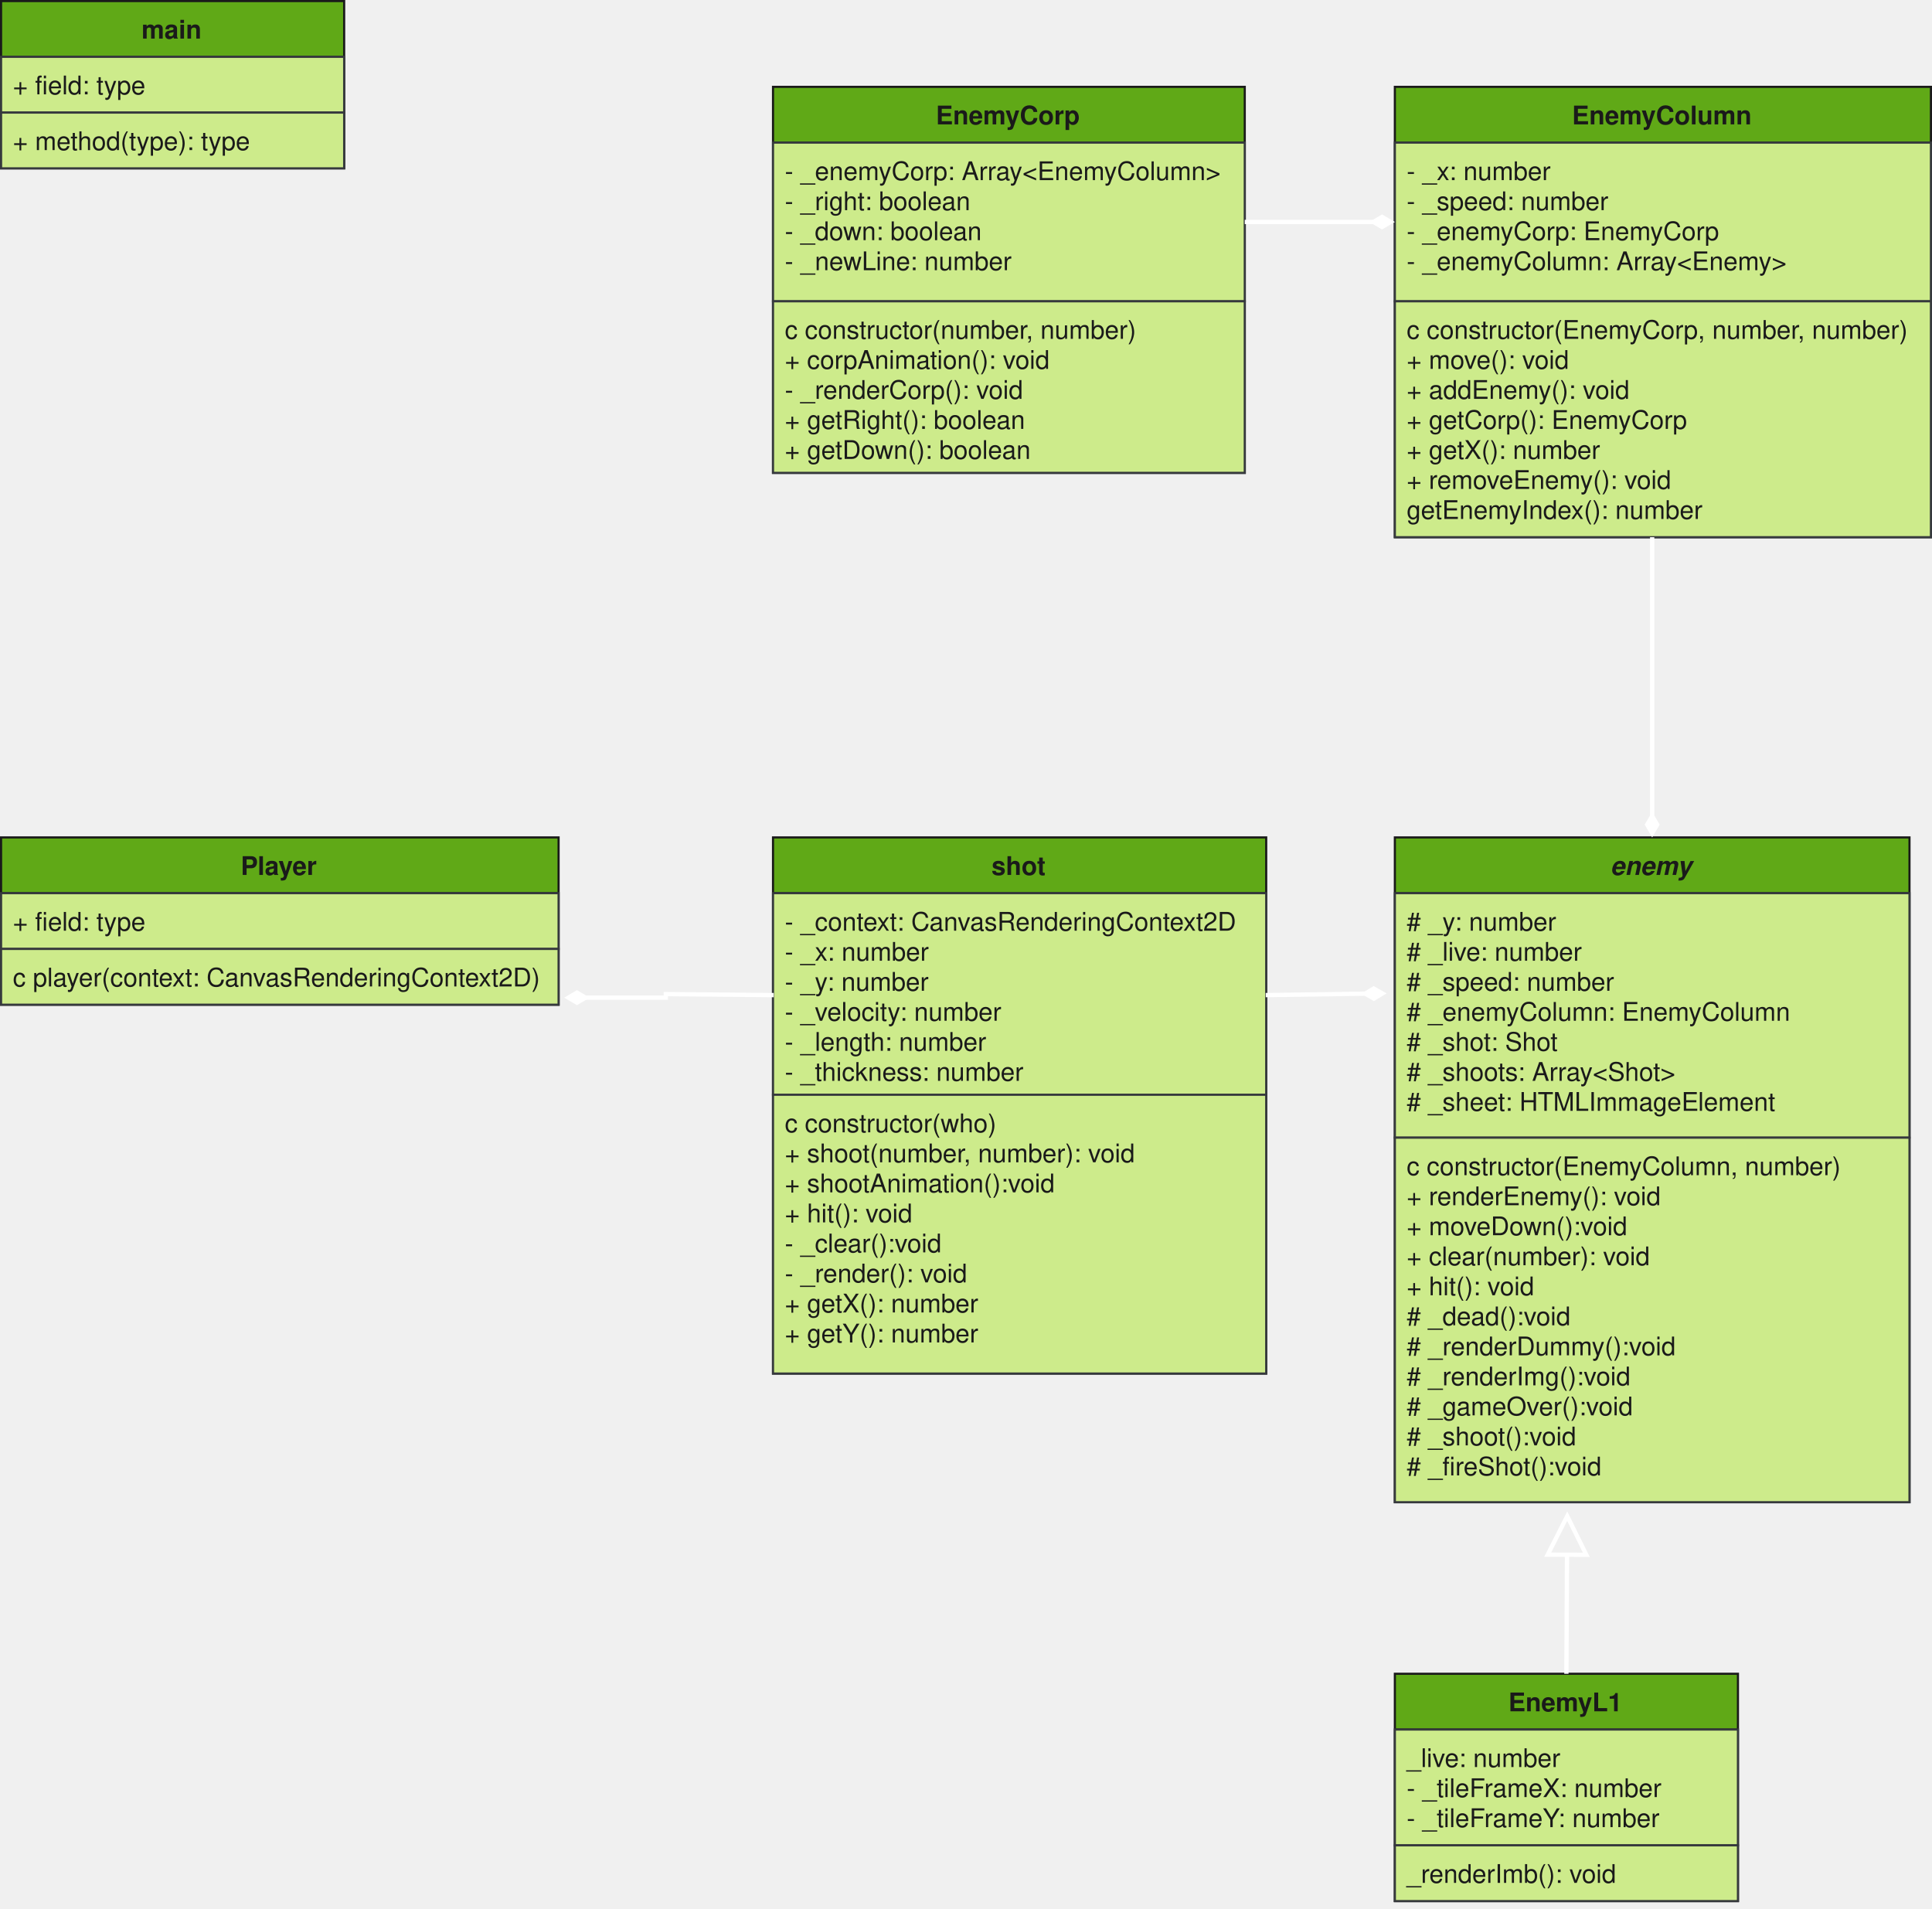
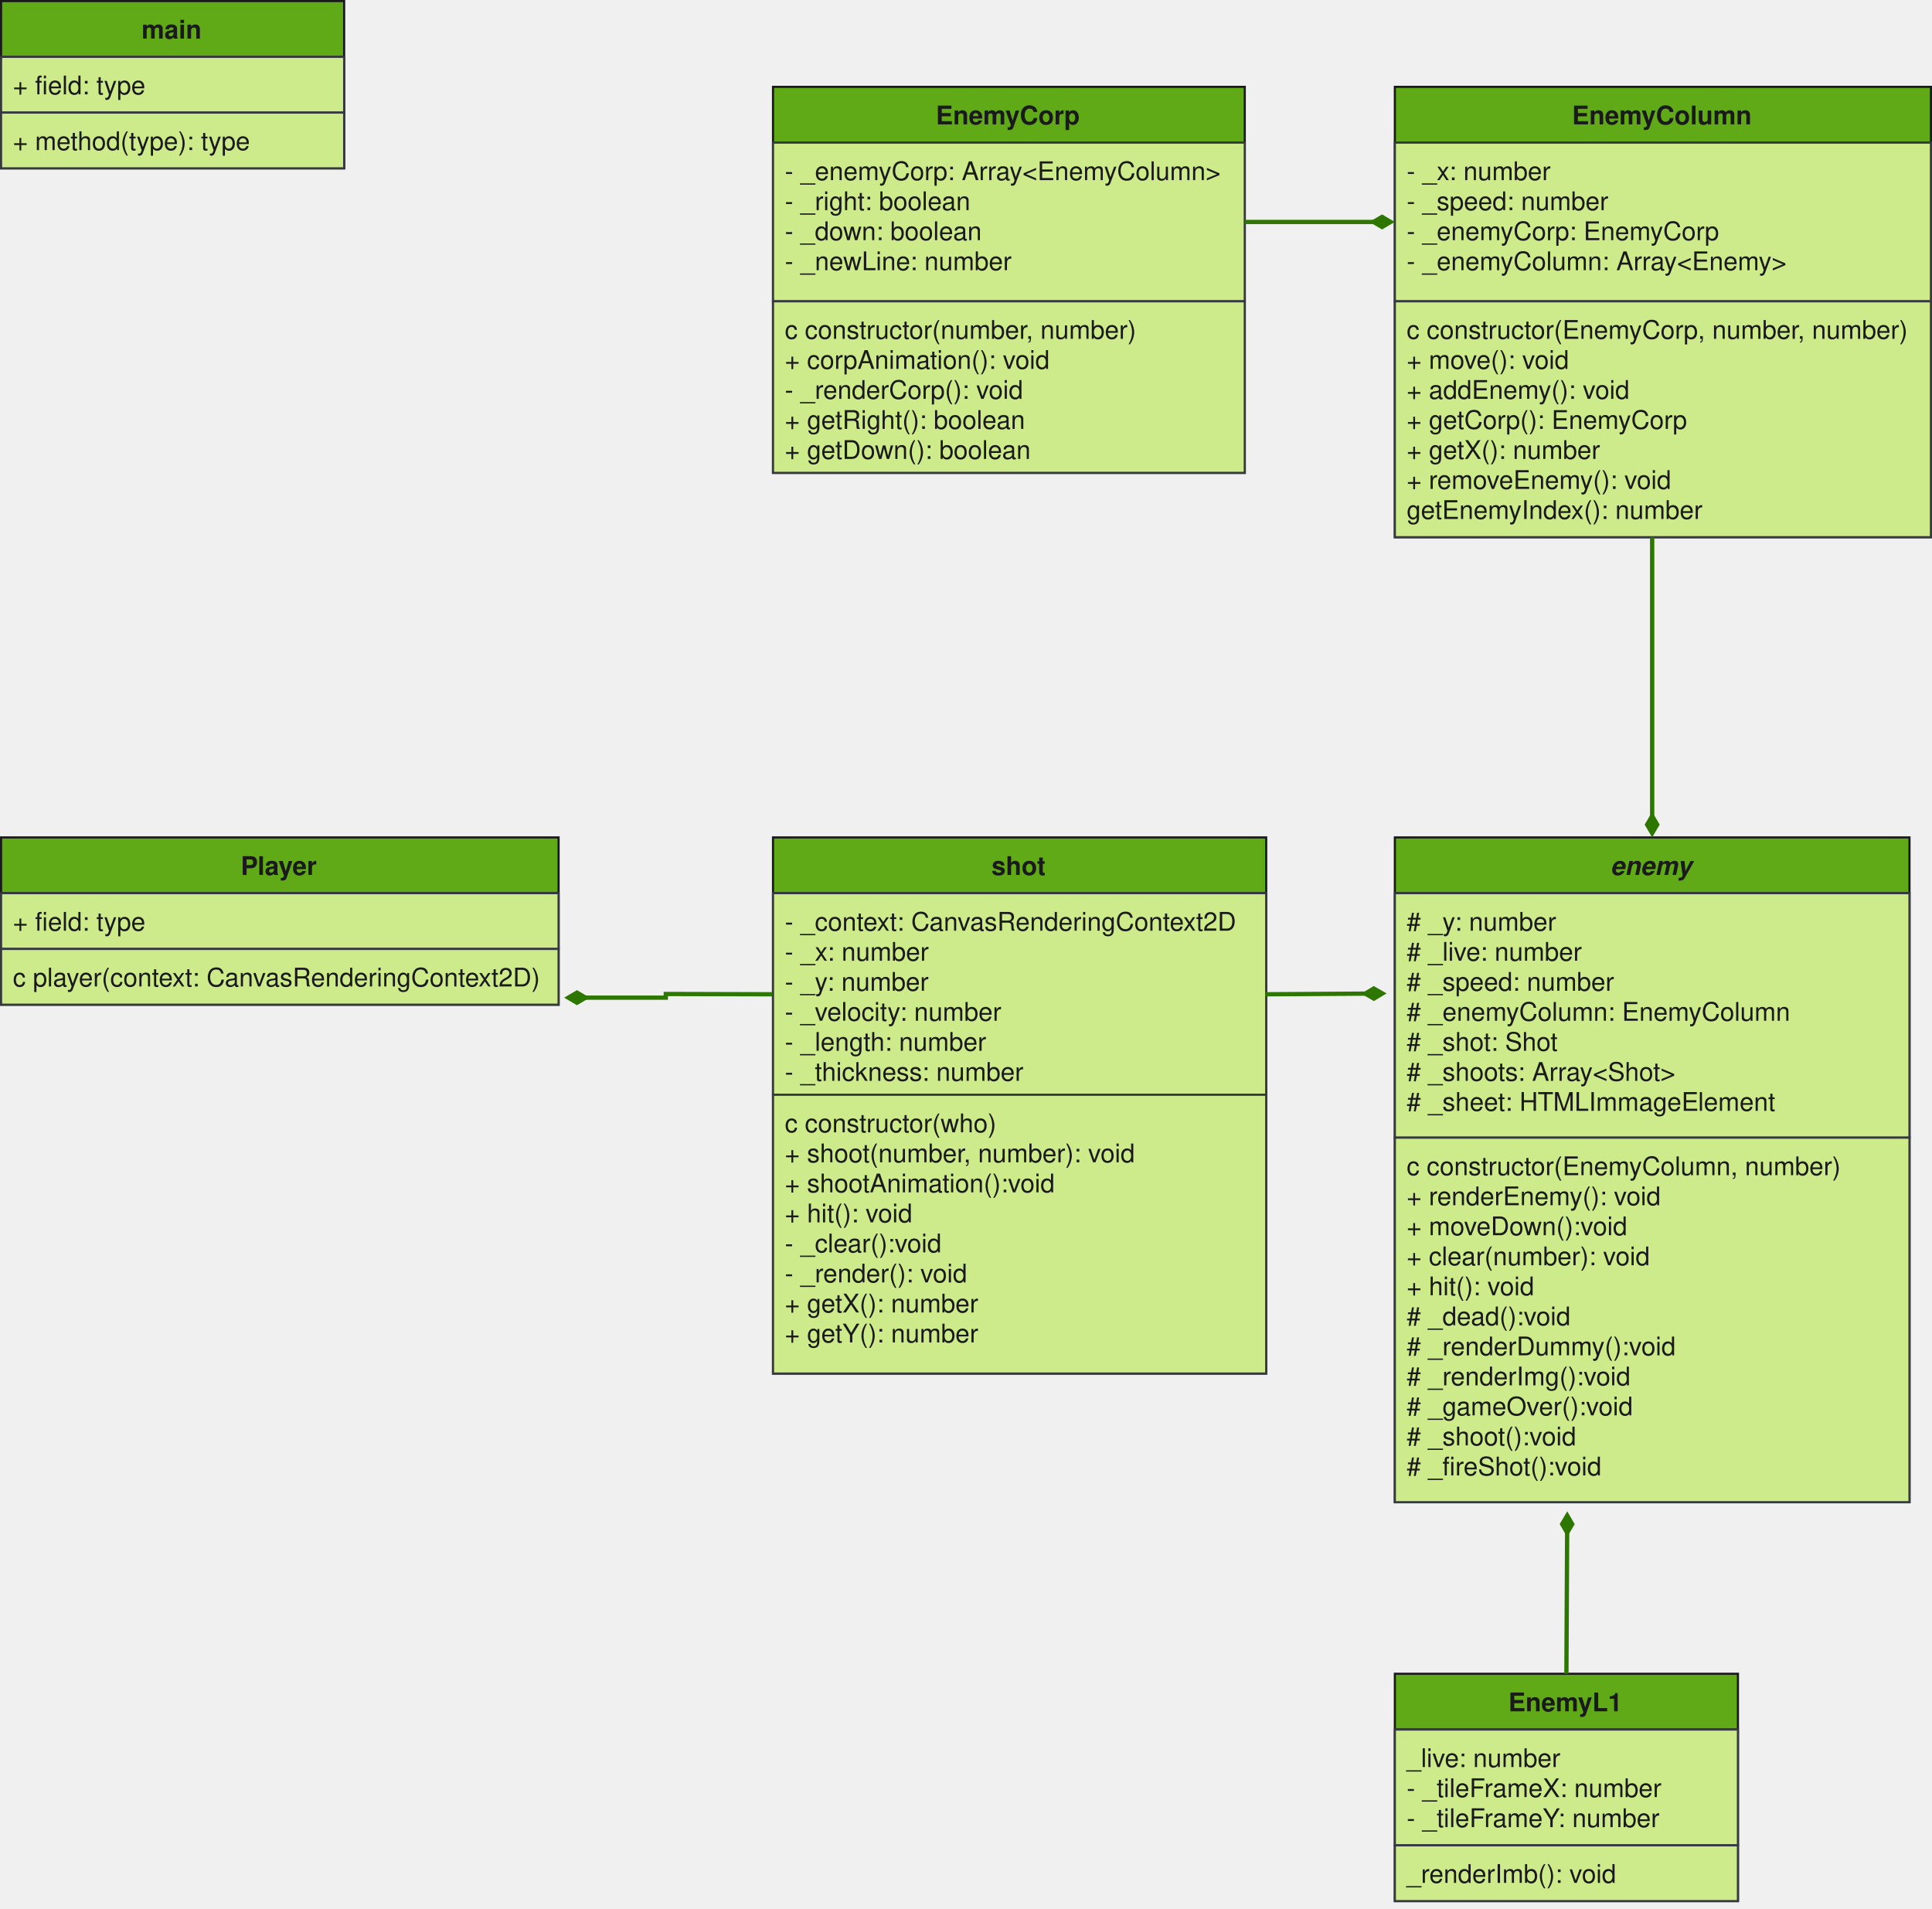
- <svg xmlns="http://www.w3.org/2000/svg" version="1.1" width="901px" height="890px" viewBox="-0.5 -0.5 901 890" content="&lt;mxfile&gt;&lt;diagram id=&quot;eytjVthPBlMdNpsndXKb&quot; name=&quot;Page-1&quot;&gt;7Vzbbts4EP0aA+lDC8vyLY+xk7QFUjRoAmz7tKAlRmJLkYZMJ/Z+/Q4lUjdSshwrbdoqWyzC4ZCiOGdmDodqB+4y2r2P0Tr8xH1MB6Ohvxu4l4PRaD4Zwf+lYJ8KZuNhKghi4qciJxfckf+wEmq1LfHxpqQoOKeCrMtCjzOGPVGSoTjmT2W1B07LT12jABuCOw9RU/oP8UWoX2uYyz9gEoT6yc5Q9URIKyvBJkQ+fyqI3KuBu4w5F+lv0W6Jqdw7vS/puOua3mxhMWaizQBliEdEt+rdbina41itTuz1K2+eSEQRg9bigTNxp3ocaCNKAga/e/BMGOkuHnEsCOzWheoQfA1SLyTUv0F7vpUr2wjk/dCtRchj8h9Mi6iaE7pjoQw/mpY07uRIEA9BGuMN6Nzq13Uqok9oV1K8QRuhBB6nFK03ZJW9RoTigLAFF4JHehTfMh/7qpXZaqg2Yckpj5PtcZ0L+V+y8Jj/wLaeB0JpQT4donNnJkeonb0u9y8vrxbzBfQHFG02egk/sPBC1TBtrcwv9x/vCiJl+/eYR1jEe1BRvWPtUcoR3XPVfsphPZoqWViA9GyuvEl5UpBNnYMNflF4s2PPNbA3GC2kOxIs/fFCevV+jQ0owrsJ2067U/fc9c2dznZSA5XiB1EL080aeYQFN4nO5TiXfFFvL0Ucxj7QBAwh8X3MErAIJFCKJ2meNSdMJNszWcAf2MTl8N1kMIElLaHt5G34I9VjABSDt0IksScGsD5hCdhasJkIGLVGwF5bt53Btd4pBp8YBvfk8pOAcwaxOjWstPsSsUe0+YLB+2LY+mXaN7p804PhJcGg8/LPAMPUAEME79rnnWFDqijno1JiKOamUpagaIXpApYeJKP1tIxne2pNYweSUn2a6zIrFXDoHJuF1OxfgP8hFsBuZ9O743LSszytDegRBdQxJPBC7uvGwH72Xq3cYfZSyfCPi3N1Ad0E3rQ18OqToRV3XcS/8xqDw0Qh98+ksd90SII8H6/mqz8RDx3Y3ZL3Xszujnnk2oRw3OsT32+e+Bi/kU8cdHY4m81aHM5cG0x1IeIPyIuOeUp8C81/Wx0XBnJtriPtkQzapepsG61kiaPcuW/qfMSUe0Q06lDMArlR9RoiJN4PhiV4i0p9Sq9xtrJLodWG063AF7GnAlUaVyBGESbjYNL2Y76+h8iC7YFHSvBujZivotAqixCft4ISppWSAIbyaJUGtKysJ1VEjPE1pz5sqg5ADK3v+S0nWXS0xIFOzug2vz8fd5Cexoa/eWklFSy69QSPz55C/qaA7JS2QA7j4kwjepmhW3GYRw4PsI65YCRCgnB2JlWteiERZ/Z50lBAMYpto5PeOIkKNePT+QErX7WC4biZyrcGlZ6ctSZnx8PfGbXMe47bkPfaOoClJI4ZjvZtCZrbE7RXStBqcGdhabWUzBlOW3CysQWbrvMsTtbqgT+flVlr924Ti1LdlDziZo3NGmO/WSXxR7DwNmKp4lVBYE4oT1eJ2l1yzrL0c6EY2UUcI7DIlEoXVOqBSHTNYRireT/cf7r5GEUowFcURxJKPaVrrtIccMI0Bh/Fh2w+5zgdEKLRYUJUgl+R+lRZRMpFEvVGQhKBES/5UwMlSjnPYYpVT50UjH2MfPtj3Jw9XW4jteImrY9R0KAToAh/fsRWolb0xIb+BxJj6ZQFlZ54NRKv0/zMGbdMbs6sC+JlXg8mnnLjtKVefW3sb6Jes3nLWyIY+Rzq9SrLYZZr0yZOlVadCMXXMYTfr620vvXFqQ6ZzORYJmOF8KQLImNeMWaJe1UmCX1WPSmrNtu8bdjq4rJJF0RK57SKdQECF/KbSGitKJfZbAEile6cadqUIV9tcyiiPDFWEHGd/GQ9+uPIkZxkR8RXOQWYIG19G+hyLBGXu2JjrxsM3jcd5LoTLZDjnHfDUSbIByet0uhbHBPYtqw8XLFstuCajAgqD8kPqHzfRmtNNQK01pLCRh1KuDwGbytMPUx+Mlxh3/js1Lg+2vBt7OEyYxK63J0dV0zw2dAWY4pEkjwKD2hIkmldO0uQ88r9VPYVr54iXasalYPWmMhxKql2Vr3ASt/QmEkd1zM1FQFOS7Guvqir8FB9wOu5aM9Fq1zUdlCa2GL686qAr5KKumah/PAla1N1722hthevS5U9aNr18hpgqXR3lVbsde2u57CncFj3+NtJG/ZnHXBY16w71xTjJGKWBZQ1leVkua2xHod8/3DRDhKUfKzWsSG39XVjjOWamp4JkyTdHyHe7qqz9fz9FP5+AO/ZX+Y5BHinKdi3RvzEJOxAEzXNgD0IecAZole5tJKGc50bLi2WJPXvWIi94hFoK3iZ2BeId4l25yS7jnJnZwmfoIgz/z4krHSEcJqS+hHniSIbV1whP2KM54UzhtN8xoBG9ZDwPDqug1OJjtdUWE+k3o5T4d7ZqfJo7j2szDSeu62493MYg1mBKETJnlf/9by6+sWjjVaPbJG2iv7fmVbP7bS6QoxNupvdf1cvrNPPoNL1y6ErzilGrKoBMGKNCgw/3STfx/Xl4c6o9exoam3DfyfU2vwLCVVq3YZLe4DQ8id9JnctfJdXZMx1rDoxulYysZnpZTfmRbWeCp9EhZvxaaXCNoA2xee2ANXB+lcx4RIPfne4+PwamLCmvoU11xLhZ5LeuUl63ZchvedGuq4w1bac93xSIc/V70a7o7xjy33LkaAtkbrDdxDPwHiJQ7a4CGmJ7WMwXHctk7nf2+G7obqMynxw7Bx0QssN0PNw7tgOd+7LHO6M6vL0xY5kY7fHZyf4dACeZXTOZ+NfC8+aa+gT0TkbvhQ4oZn/wzepev6vB7lX/wM=&lt;/diagram&gt;&lt;/mxfile&gt;">
+ <svg xmlns="http://www.w3.org/2000/svg" version="1.1" width="901px" height="890px" viewBox="-0.5 -0.5 901 890" content="&lt;mxfile&gt;&lt;diagram id=&quot;eytjVthPBlMdNpsndXKb&quot; name=&quot;Page-1&quot;&gt;7Vzbbts4EP0aA+lDC118y2PspLsFUrRoCmz7tKAlRuaWIg2ZTux+/Q4lUjdSMp043bYrtEDD4ZCiOGdmDodKR+Ey3f+Roc36PY8xHQVevB+F16MgCDxvCv9IyaGQTLxxIUgyEhcivxLcke9YCT0l3ZEYbxuKgnMqyKYpjDhjOBINGcoy/thUu+e0+dQNSrAhuIsQNaV/kVisC+l84lXyPzFJ1vrJvqd6UqSVlWC7RjF/rInCm1G4zDgXxU/pfomp3Dy9L8W4tx295cIyzITLgKAY8IDoTr3bR4oOOFOrEwf9yttHklLEoLW450zcqR4f2oiShMHPETwTRoaLB5wJArt1pToE34A0WhMa36ID38mVbQWKvunWYs0z8h2mRVTNCd2ZUIYPpg2NOzkSxB5IM7wFnY/6df2W6D3aNxRv0VYoQcQpRZstWZWvkaIsIWzBheCpHsV3LMaxapW28tQmLDnlWb49oX8l/+QLz/g3bOu5J5TW5FMPXfozOULt7Ntm//L6ZjFfQH9C0Xarl/ANi2itGqatlfnl/uN9TaRs/wfmKRbZAVRU71h7lHLE8FK1HytYB1MlW9cgPZsrb1KelJRTV2CDHxTe7NgLDeyNgoV0R4KlP15Jrz5ssAFFeDdh2+lwGl6GsbnT5U5qoFJ8Lzphut2giLDkNte5HleST+rtpYjD2Huag2FN4hizHCwCCVTgSZpnwwkT+fZMFvAXNnHpvZmMJrCkJbT9qg1/pXoGgGLwVojk9sQA1kcsAdsJNhMBgTMCDtq6bgbXes8x+MQweCSXnwecC4jVhWGl3ZeIPaDtJwzel8HWL4u+4PrVAIaXBMMk+HFgmBpgSOFdh7zj9aSKZj5qJIZ6bmpkCYpWmC5g6Uk+Wk/LeLmn1jR2JCl1p7lzZqUaDv1Ts5Ca/RPwP8QS2O1y+nDcTHqWp7mAHlFAHUMCL+S+bg3sl+/l5A6zl0qGv12c6wroJvCmzsDrToZW3J0j/l12GBwmWvP4Qhr71RlJUBTj1Xz1O+LhDHa35L0Xs7tvHrm2azjuDYnvF098jN/KJ47OdjibzRwOZ6ENproQ8RvkRd88Jb6G5t9Ox4WRXFvoS3vkg/aFOtulK1niaHYe+jofMOUREb06FLNEblS3hliT6BvDErx1pSGldzhb06XQasvpTuCrLFKBqogrEKMIk3Ewb8cZ33yGyILtgUdK8H6DWKyi0KqMEB92ghKmlfIAhqpoVQS0sqwnVUSG8VtOY9hUHYAY2nzmHzkpo6MlDpzljG7z+8vxGdLT2PC3qKikgkV3keDZxeOav6ohu6AtkMO4uNCIXpboVhzmgcMDrGOuGEmRIJxdSFWr3pqIC/s8RSigGGW20XlvlkeFjvHF/ICVL1rBcNxS5WuPykDOnMnZ6fD3A8e854c9ec/VASwlccxwenAlaOFA0H5SgnYGSuZ7UwdONrZgM/SfxMmcHvjjWZm1dh/2sSjVTckD7tfYbjCO+1VyfwQL71JWKN7UBOaE8nSVq93l5yxLPxeKkV1lGQKLTKl0QaWeiFzXHIaxmvfPz+9v36UpSvANxalE10Dp3Ks057mzsPmc75+BEAXHCVEDfnXq02YRBRfJ1XsJSQpGvOaPPZSo4DzHKVY3dVIwjjGK7Y8JK/Z0vUvVivu03qVJj06CUvzhAVuJWt0Te/rvSYalU9ZUBuLlfht0OvEaOyY3f3YO4mVeD+aecuu7Uq+hNvZ/ol6zueMtke9Nu9H5i5XDLNemfZyqqDoRit9mEH6/OGl9HYpTT2UyE2dQn3jhNDkHkTGvGMvEvWqShCGrumfVk23uGrbOcdmkCyKNc1rLugCBK/lNJLRiglLO4s9rIvcXOmSkVxlpLdIqH7aAEFzPpp5X9uhvIgM5yZ6IL9JAsPNF6+tIV2GJuN7XGwfdYPCaxaAwnGiBHOe/8YJSUA3OW43RH3FGYLfKqnCXQTsSoXwnJP+Ayj+7dKMZRoI2WlLQAX9qZOCuPN2ZA7d8l0W4CSehK9i1EwiOG1+lmgCzISrDFIk8QdSe2JMIi9p1mQTnrTuo2bjF9IrFq1EVMI2JfL+VTmftS6rilY2Z1JG8VFNe/rw0Gmr60eKa+hA38M2Bb7b5pu0wNLHF7adV+n5KuhmaxfDjF6l9FbzXtfpdtmlU76Bp16vqfI3y3E1Rldf1uYGnOvPU0N0ZeipuNuzPzsBTQ7O23FFwk4hZ1lDWV3qTJbXemhuK4+OFOUhQ8rFax4Zc5yvFDMs19T0TJsm730G83bdnGzi6M0c/He/lL+wcA7zfF+ydET8xSTlwPU0zYA/WPOEM0ZtK2krDlc4tlxbLk/o/WIiD4hFoJ3iTxddYdoNjV4y6i187nRecf0Gm5/BQp96KK1TnifG8dqDw+w8U0DBOBM+h6TpGNWh64EjTn0nJfb/FycsT5cmc3GvNNJ6HTpz8KUzCrD7UoufAt//3fLv9taONbge2CNxG/69Mt+d2ut0izCYNLu++25fVxSdQxfrl0BXnFCPW1gAYsV4Fhh9v82/jhtLw0yj3zNkfeii3Df9nodzmLyO0KbcLx44Aoc3P+UxOW/smr86ku9h2bnStZGKz1Ctvy+tqA0V2p8gn49NKkW0A7YvPrgDVwfq/YsgNfvzmeAX6Z2DImhLX1txJkJ9HhucmGdaFo5cmw5dGGm8xWFcufDlpker2t6Tno8Jjyx3MiWA+fifxBLg73IU4IvsUBHd5Qel8r703Xv5KNQ8c+0dd0HYJ9ByU+7YjX/iDjnxGLXr6Yge1cTig8wR0+gDOJjbns/FPAc7Jj8HmzHspaEKz+o9wCvXqvxMKb/4F&lt;/diagram&gt;&lt;/mxfile&gt;">
  <defs>
    <clipPath id="mx-clip-4-421-252-26-0">
      <rect x="4" y="421" width="252" height="26" />
    </clipPath>
    <clipPath id="mx-clip-4-447-252-26-0">
      <rect x="4" y="447" width="252" height="26" />
    </clipPath>
    <clipPath id="mx-clip-4-31-152-26-0">
      <rect x="4" y="31" width="152" height="26" />
    </clipPath>
    <clipPath id="mx-clip-4-57-152-26-0">
      <rect x="4" y="57" width="152" height="26" />
    </clipPath>
    <clipPath id="mx-clip-364-421-222-94-0">
      <rect x="364" y="421" width="222" height="94" />
    </clipPath>
    <clipPath id="mx-clip-364-515-222-130-0">
      <rect x="364" y="515" width="222" height="130" />
    </clipPath>
    <clipPath id="mx-clip-654-421-232-114-0">
      <rect x="654" y="421" width="232" height="114" />
    </clipPath>
    <clipPath id="mx-clip-654-535-232-170-0">
      <rect x="654" y="535" width="232" height="170" />
    </clipPath>
    <clipPath id="mx-clip-654-811-152-54-0">
      <rect x="654" y="811" width="152" height="54" />
    </clipPath>
    <clipPath id="mx-clip-654-865-152-26-0">
      <rect x="654" y="865" width="152" height="26" />
    </clipPath>
    <clipPath id="mx-clip-654-71-242-74-0">
      <rect x="654" y="71" width="242" height="74" />
    </clipPath>
    <clipPath id="mx-clip-654-145-242-110-0">
      <rect x="654" y="145" width="242" height="110" />
    </clipPath>
    <clipPath id="mx-clip-364-71-212-74-0">
      <rect x="364" y="71" width="212" height="74" />
    </clipPath>
    <clipPath id="mx-clip-364-145-212-80-0">
      <rect x="364" y="145" width="212" height="80" />
    </clipPath>
  </defs>
  <g>
    <path d="M 0 416 L 0 390 L 260 390 L 260 416" fill="#60a917" stroke="#1a1a1a" stroke-miterlimit="10" pointer-events="all" />
    <path d="M 0 416 L 0 468 L 260 468 L 260 416" fill="#cdeb8b" stroke="#1a1a1a" stroke-miterlimit="10" pointer-events="all" />
    <path d="M 0 416 L 260 416" fill="none" stroke="#1a1a1a" stroke-miterlimit="10" pointer-events="all" />
    <g fill="#1A1A1A" font-family="Helvetica" font-weight="bold" text-anchor="middle" font-size="12px">
      <text x="129.5" y="407.5">Player</text>
    </g>
    <rect x="0" y="416" width="260" height="26" fill="#cdeb8b" stroke="#36393d" pointer-events="all" />
    <g fill="#1A1A1A" font-family="Helvetica" clip-path="url(#mx-clip-4-421-252-26-0)" font-size="12px">
      <text x="5.5" y="433.5">+ field: type</text>
    </g>
    <rect x="0" y="442" width="260" height="26" fill="#cdeb8b" stroke="#36393d" pointer-events="all" />
    <g fill="#1A1A1A" font-family="Helvetica" clip-path="url(#mx-clip-4-447-252-26-0)" font-size="12px">
      <text x="5.5" y="459.5">c player(context: CanvasRenderingContext2D)</text>
    </g>
    <path d="M 0 26 L 0 0 L 160 0 L 160 26" fill="#60a917" stroke="#1a1a1a" stroke-miterlimit="10" pointer-events="all" />
    <path d="M 0 26 L 0 78 L 160 78 L 160 26" fill="#cdeb8b" stroke="#1a1a1a" stroke-miterlimit="10" pointer-events="all" />
    <path d="M 0 26 L 160 26" fill="none" stroke="#1a1a1a" stroke-miterlimit="10" pointer-events="all" />
    <g fill="#1A1A1A" font-family="Helvetica" font-weight="bold" text-anchor="middle" font-size="12px">
      <text x="79.5" y="17.5">main</text>
    </g>
    <rect x="0" y="26" width="160" height="26" fill="#cdeb8b" stroke="#36393d" pointer-events="all" />
    <g fill="#1A1A1A" font-family="Helvetica" clip-path="url(#mx-clip-4-31-152-26-0)" font-size="12px">
      <text x="5.5" y="43.5">+ field: type</text>
    </g>
    <rect x="0" y="52" width="160" height="26" fill="#cdeb8b" stroke="#36393d" pointer-events="all" />
    <g fill="#1A1A1A" font-family="Helvetica" clip-path="url(#mx-clip-4-57-152-26-0)" font-size="12px">
      <text x="5.5" y="69.5">+ method(type): type</text>
    </g>
    <path d="M 360 416 L 360 390 L 590 390 L 590 416" fill="#60a917" stroke="#1a1a1a" stroke-miterlimit="10" pointer-events="all" />
    <path d="M 360 416 L 360 640 L 590 640 L 590 416" fill="#cdeb8b" stroke="#1a1a1a" stroke-miterlimit="10" pointer-events="all" />
    <path d="M 360 416 L 590 416" fill="none" stroke="#1a1a1a" stroke-miterlimit="10" pointer-events="all" />
    <g fill="#1A1A1A" font-family="Helvetica" font-weight="bold" text-anchor="middle" font-size="12px">
      <text x="474.5" y="407.5">shot</text>
    </g>
    <rect x="360" y="416" width="230" height="94" fill="#cdeb8b" stroke="#36393d" pointer-events="all" />
    <g fill="#1A1A1A" font-family="Helvetica" clip-path="url(#mx-clip-364-421-222-94-0)" font-size="12px">
      <text x="365.5" y="433.5">- _context: CanvasRenderingContext2D</text>
      <text x="365.5" y="447.5">- _x: number</text>
      <text x="365.5" y="461.5">- _y: number</text>
      <text x="365.5" y="475.5">- _velocity: number</text>
      <text x="365.5" y="489.5">- _length: number</text>
      <text x="365.5" y="503.5">- _thickness: number</text>
    </g>
    <rect x="360" y="510" width="230" height="130" fill="#cdeb8b" stroke="#36393d" pointer-events="all" />
    <g fill="#1A1A1A" font-family="Helvetica" clip-path="url(#mx-clip-364-515-222-130-0)" font-size="12px">
      <text x="365.5" y="527.5">c constructor(who)</text>
      <text x="365.5" y="541.5">+ shoot(number, number): void</text>
      <text x="365.5" y="555.5">+ shootAnimation():void</text>
      <text x="365.5" y="569.5">+ hit(): void</text>
      <text x="365.5" y="583.5">- _clear():void</text>
      <text x="365.5" y="597.5">- _render(): void</text>
      <text x="365.5" y="611.5">+ getX(): number</text>
      <text x="365.5" y="625.5">+ getY(): number</text>
    </g>
    <path d="M 650 416 L 650 390 L 890 390 L 890 416" fill="#60a917" stroke="#1a1a1a" stroke-miterlimit="10" pointer-events="all" />
    <path d="M 650 416 L 650 700 L 890 700 L 890 416" fill="#cdeb8b" stroke="#1a1a1a" stroke-miterlimit="10" pointer-events="all" />
    <path d="M 650 416 L 890 416" fill="none" stroke="#1a1a1a" stroke-miterlimit="10" pointer-events="all" />
    <g fill="#1A1A1A" font-family="Helvetica" font-weight="bold" font-style="italic" text-anchor="middle" font-size="12px">
      <text x="769.5" y="407.5">enemy</text>
    </g>
    <rect x="650" y="416" width="240" height="114" fill="#cdeb8b" stroke="#36393d" pointer-events="all" />
    <g fill="#1A1A1A" font-family="Helvetica" clip-path="url(#mx-clip-654-421-232-114-0)" font-size="12px">
      <text x="655.5" y="433.5"># _y: number</text>
      <text x="655.5" y="447.5"># _live: number</text>
      <text x="655.5" y="461.5"># _speed: number</text>
      <text x="655.5" y="475.5"># _enemyColumn: EnemyColumn</text>
      <text x="655.5" y="489.5"># _shot: Shot</text>
      <text x="655.5" y="503.5"># _shoots: Array&lt;Shot&gt;</text>
      <text x="655.5" y="517.5"># _sheet: HTMLImmageElement</text>
    </g>
    <rect x="650" y="530" width="240" height="170" fill="#cdeb8b" stroke="#36393d" pointer-events="all" />
    <g fill="#1A1A1A" font-family="Helvetica" clip-path="url(#mx-clip-654-535-232-170-0)" font-size="12px">
      <text x="655.5" y="547.5">c constructor(EnemyColumn, number)</text>
      <text x="655.5" y="561.5">+ renderEnemy(): void</text>
      <text x="655.5" y="575.5">+ moveDown():void</text>
      <text x="655.5" y="589.5">+ clear(number): void</text>
      <text x="655.5" y="603.5">+ hit(): void</text>
      <text x="655.5" y="617.5"># _dead():void</text>
      <text x="655.5" y="631.5"># _renderDummy():void</text>
      <text x="655.5" y="645.5"># _renderImg():void</text>
      <text x="655.5" y="659.5"># _gameOver():void</text>
      <text x="655.5" y="673.5"># _shoot():void</text>
      <text x="655.5" y="687.5"># _fireShot():void</text>
    </g>
    <path d="M 650 806 L 650 780 L 810 780 L 810 806" fill="#60a917" stroke="#1a1a1a" stroke-miterlimit="10" pointer-events="all" />
    <path d="M 650 806 L 650 886 L 810 886 L 810 806" fill="#cdeb8b" stroke="#1a1a1a" stroke-miterlimit="10" pointer-events="all" />
    <path d="M 650 806 L 810 806" fill="none" stroke="#1a1a1a" stroke-miterlimit="10" pointer-events="all" />
    <g fill="#1A1A1A" font-family="Helvetica" font-weight="bold" text-anchor="middle" font-size="12px">
      <text x="729.5" y="797.5">EnemyL1</text>
    </g>
    <rect x="650" y="806" width="160" height="54" fill="#cdeb8b" stroke="#36393d" pointer-events="all" />
    <g fill="#1A1A1A" font-family="Helvetica" clip-path="url(#mx-clip-654-811-152-54-0)" font-size="12px">
      <text x="655.5" y="823.5">_live: number</text>
      <text x="655.5" y="837.5">- _tileFrameX: number</text>
      <text x="655.5" y="851.5">- _tileFrameY: number</text>
    </g>
    <rect x="650" y="860" width="160" height="26" fill="#cdeb8b" stroke="#36393d" pointer-events="all" />
    <g fill="#1A1A1A" font-family="Helvetica" clip-path="url(#mx-clip-654-865-152-26-0)" font-size="12px">
      <text x="655.5" y="877.5">_renderImb(): void</text>
    </g>
-     <path d="M 730 780 L 730.29 724.49" fill="none" stroke="#ffffff" stroke-width="2" stroke-miterlimit="10" pointer-events="stroke" />
-     <path d="M 730.39 706.49 L 739.29 724.53 L 721.29 724.44 Z" fill="none" stroke="#ffffff" stroke-width="2" stroke-miterlimit="10" pointer-events="all" />
+     <path d="M 730 780 L 730.35 714.22" fill="none" stroke="#2d7600" stroke-width="2" stroke-miterlimit="10" pointer-events="stroke" />
+     <path d="M 730.39 706.22 L 732.72 710.23 L 730.35 714.22 L 728.02 710.21 Z" fill="#2d7600" stroke="#2d7600" stroke-width="2" stroke-miterlimit="10" pointer-events="all" />
    <path d="M 650 66 L 650 40 L 900 40 L 900 66" fill="#60a917" stroke="#1a1a1a" stroke-miterlimit="10" pointer-events="all" />
    <path d="M 650 66 L 650 250 L 900 250 L 900 66" fill="#cdeb8b" stroke="#1a1a1a" stroke-miterlimit="10" pointer-events="all" />
    <path d="M 650 66 L 900 66" fill="none" stroke="#1a1a1a" stroke-miterlimit="10" pointer-events="all" />
    <g fill="#1A1A1A" font-family="Helvetica" font-weight="bold" text-anchor="middle" font-size="12px">
      <text x="774.5" y="57.5">EnemyColumn</text>
    </g>
    <rect x="650" y="66" width="250" height="74" fill="#cdeb8b" stroke="#36393d" pointer-events="all" />
    <g fill="#1A1A1A" font-family="Helvetica" clip-path="url(#mx-clip-654-71-242-74-0)" font-size="12px">
      <text x="655.5" y="83.5">- _x: number</text>
      <text x="655.5" y="97.5">- _speed: number</text>
      <text x="655.5" y="111.5">- _enemyCorp: EnemyCorp</text>
      <text x="655.5" y="125.5">- _enemyColumn: Array&lt;Enemy&gt;</text>
    </g>
    <rect x="650" y="140" width="250" height="110" fill="#cdeb8b" stroke="#36393d" pointer-events="all" />
    <g fill="#1A1A1A" font-family="Helvetica" clip-path="url(#mx-clip-654-145-242-110-0)" font-size="12px">
      <text x="655.5" y="157.5">c constructor(EnemyCorp, number, number)</text>
      <text x="655.5" y="171.5">+ move(): void</text>
      <text x="655.5" y="185.5">+ addEnemy(): void</text>
      <text x="655.5" y="199.5">+ getCorp(): EnemyCorp</text>
      <text x="655.5" y="213.5">+ getX(): number</text>
      <text x="655.5" y="227.5">+ removeEnemy(): void</text>
      <text x="655.5" y="241.5">getEnemyIndex(): number</text>
    </g>
-     <path d="M 770 250 L 770 380.03" fill="none" stroke="#ffffff" stroke-width="2" stroke-miterlimit="10" pointer-events="stroke" />
-     <path d="M 770 388.03 L 767.65 384.03 L 770 380.03 L 772.35 384.03 Z" fill="#ffffff" stroke="#ffffff" stroke-width="2" stroke-miterlimit="10" pointer-events="all" />
+     <path d="M 770 250 L 770 380.03" fill="none" stroke="#2d7600" stroke-width="2" stroke-miterlimit="10" pointer-events="stroke" />
+     <path d="M 770 388.03 L 767.65 384.03 L 770 380.03 L 772.35 384.03 Z" fill="#2d7600" stroke="#2d7600" stroke-width="2" stroke-miterlimit="10" pointer-events="all" />
    <path d="M 360 66 L 360 40 L 580 40 L 580 66" fill="#60a917" stroke="#1a1a1a" stroke-miterlimit="10" pointer-events="all" />
    <path d="M 360 66 L 360 220 L 580 220 L 580 66" fill="#cdeb8b" stroke="#1a1a1a" stroke-miterlimit="10" pointer-events="all" />
    <path d="M 360 66 L 580 66" fill="none" stroke="#1a1a1a" stroke-miterlimit="10" pointer-events="all" />
    <g fill="#1A1A1A" font-family="Helvetica" font-weight="bold" text-anchor="middle" font-size="12px">
      <text x="469.5" y="57.5">EnemyCorp</text>
    </g>
    <rect x="360" y="66" width="220" height="74" fill="#cdeb8b" stroke="#36393d" pointer-events="all" />
    <g fill="#1A1A1A" font-family="Helvetica" clip-path="url(#mx-clip-364-71-212-74-0)" font-size="12px">
      <text x="365.5" y="83.5">- _enemyCorp: Array&lt;EnemyColumn&gt;</text>
      <text x="365.5" y="97.5">- _right: boolean</text>
      <text x="365.5" y="111.5">- _down: boolean</text>
      <text x="365.5" y="125.5">- _newLine: number</text>
    </g>
    <rect x="360" y="140" width="220" height="80" fill="#cdeb8b" stroke="#36393d" pointer-events="all" />
    <g fill="#1A1A1A" font-family="Helvetica" clip-path="url(#mx-clip-364-145-212-80-0)" font-size="12px">
      <text x="365.5" y="157.5">c constructor(number, number)</text>
      <text x="365.5" y="171.5">+ corpAnimation(): void</text>
      <text x="365.5" y="185.5">- _renderCorp(): void</text>
      <text x="365.5" y="199.5">+ getRight(): boolean</text>
      <text x="365.5" y="213.5">+ getDown(): boolean</text>
    </g>
-     <path d="M 580 103 L 640.03 103" fill="none" stroke="#ffffff" stroke-width="2" stroke-miterlimit="10" pointer-events="stroke" />
-     <path d="M 648.03 103 L 644.03 105.35 L 640.03 103 L 644.03 100.65 Z" fill="#ffffff" stroke="#ffffff" stroke-width="2" stroke-miterlimit="10" pointer-events="all" />
-     <path d="M 589.76 463.53 L 636.19 462.86" fill="none" stroke="#ffffff" stroke-width="2" stroke-miterlimit="10" pointer-events="stroke" />
-     <path d="M 644.19 462.76 L 640.22 465.17 L 636.19 462.86 L 640.16 460.46 Z" fill="#ffffff" stroke="#ffffff" stroke-width="2" stroke-miterlimit="10" pointer-events="all" />
-     <path d="M 360.35 463.53 L 310 463.06 L 310 464.71 L 272.57 464.72" fill="none" stroke="#ffffff" stroke-width="2" stroke-miterlimit="10" pointer-events="stroke" />
-     <path d="M 264.57 464.72 L 268.57 462.37 L 272.57 464.72 L 268.57 467.07 Z" fill="#ffffff" stroke="#ffffff" stroke-width="2" stroke-miterlimit="10" pointer-events="all" />
+     <path d="M 580 103 L 640.03 103" fill="none" stroke="#2d7600" stroke-width="2" stroke-miterlimit="10" pointer-events="stroke" />
+     <path d="M 648.03 103 L 644.03 105.35 L 640.03 103 L 644.03 100.65 Z" fill="#2d7600" stroke="#2d7600" stroke-width="2" stroke-miterlimit="10" pointer-events="all" />
+     <path d="M 589.71 463.14 L 636.19 462.84" fill="none" stroke="#2d7600" stroke-width="2" stroke-miterlimit="10" pointer-events="stroke" />
+     <path d="M 644.19 462.76 L 640.21 465.15 L 636.19 462.84 L 640.16 460.45 Z" fill="#2d7600" stroke="#2d7600" stroke-width="2" stroke-miterlimit="10" pointer-events="all" />
+     <path d="M 359.71 463.14 L 310 463 L 310 464.71 L 272.57 464.72" fill="none" stroke="#2d7600" stroke-width="2" stroke-miterlimit="10" pointer-events="stroke" />
+     <path d="M 264.57 464.72 L 268.57 462.37 L 272.57 464.72 L 268.57 467.08 Z" fill="#2d7600" stroke="#2d7600" stroke-width="2" stroke-miterlimit="10" pointer-events="all" />
  </g>
</svg>
